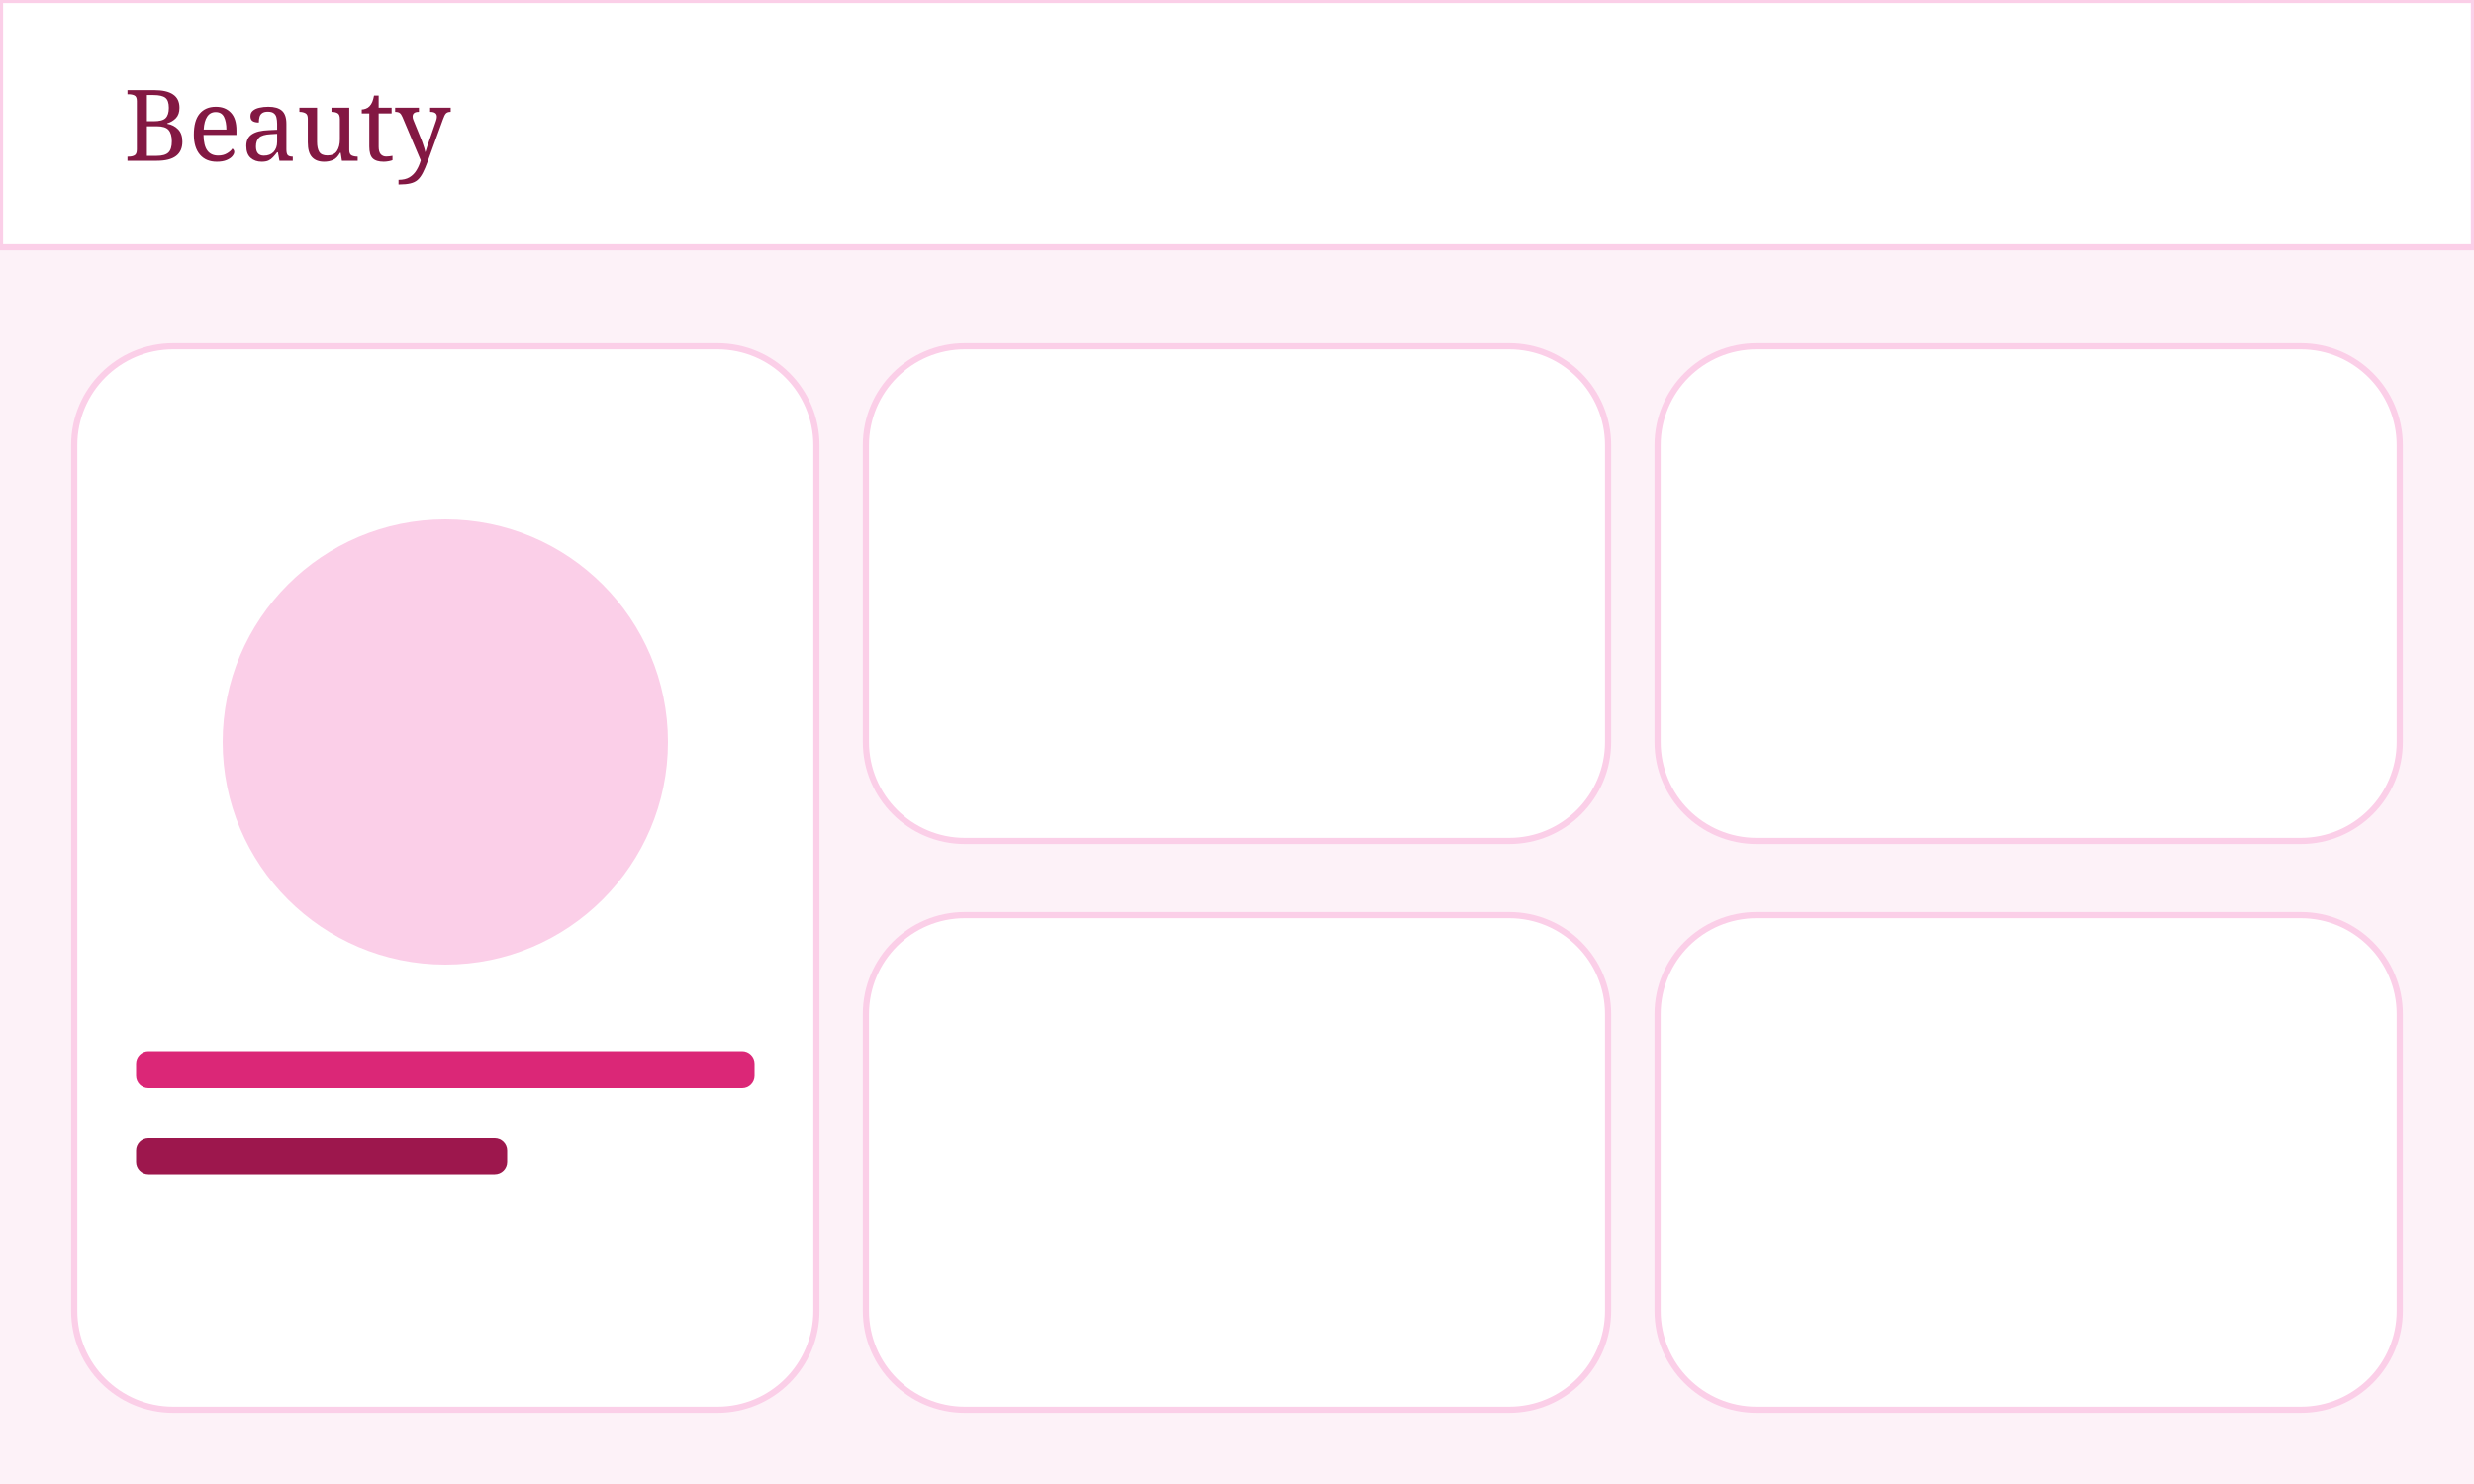
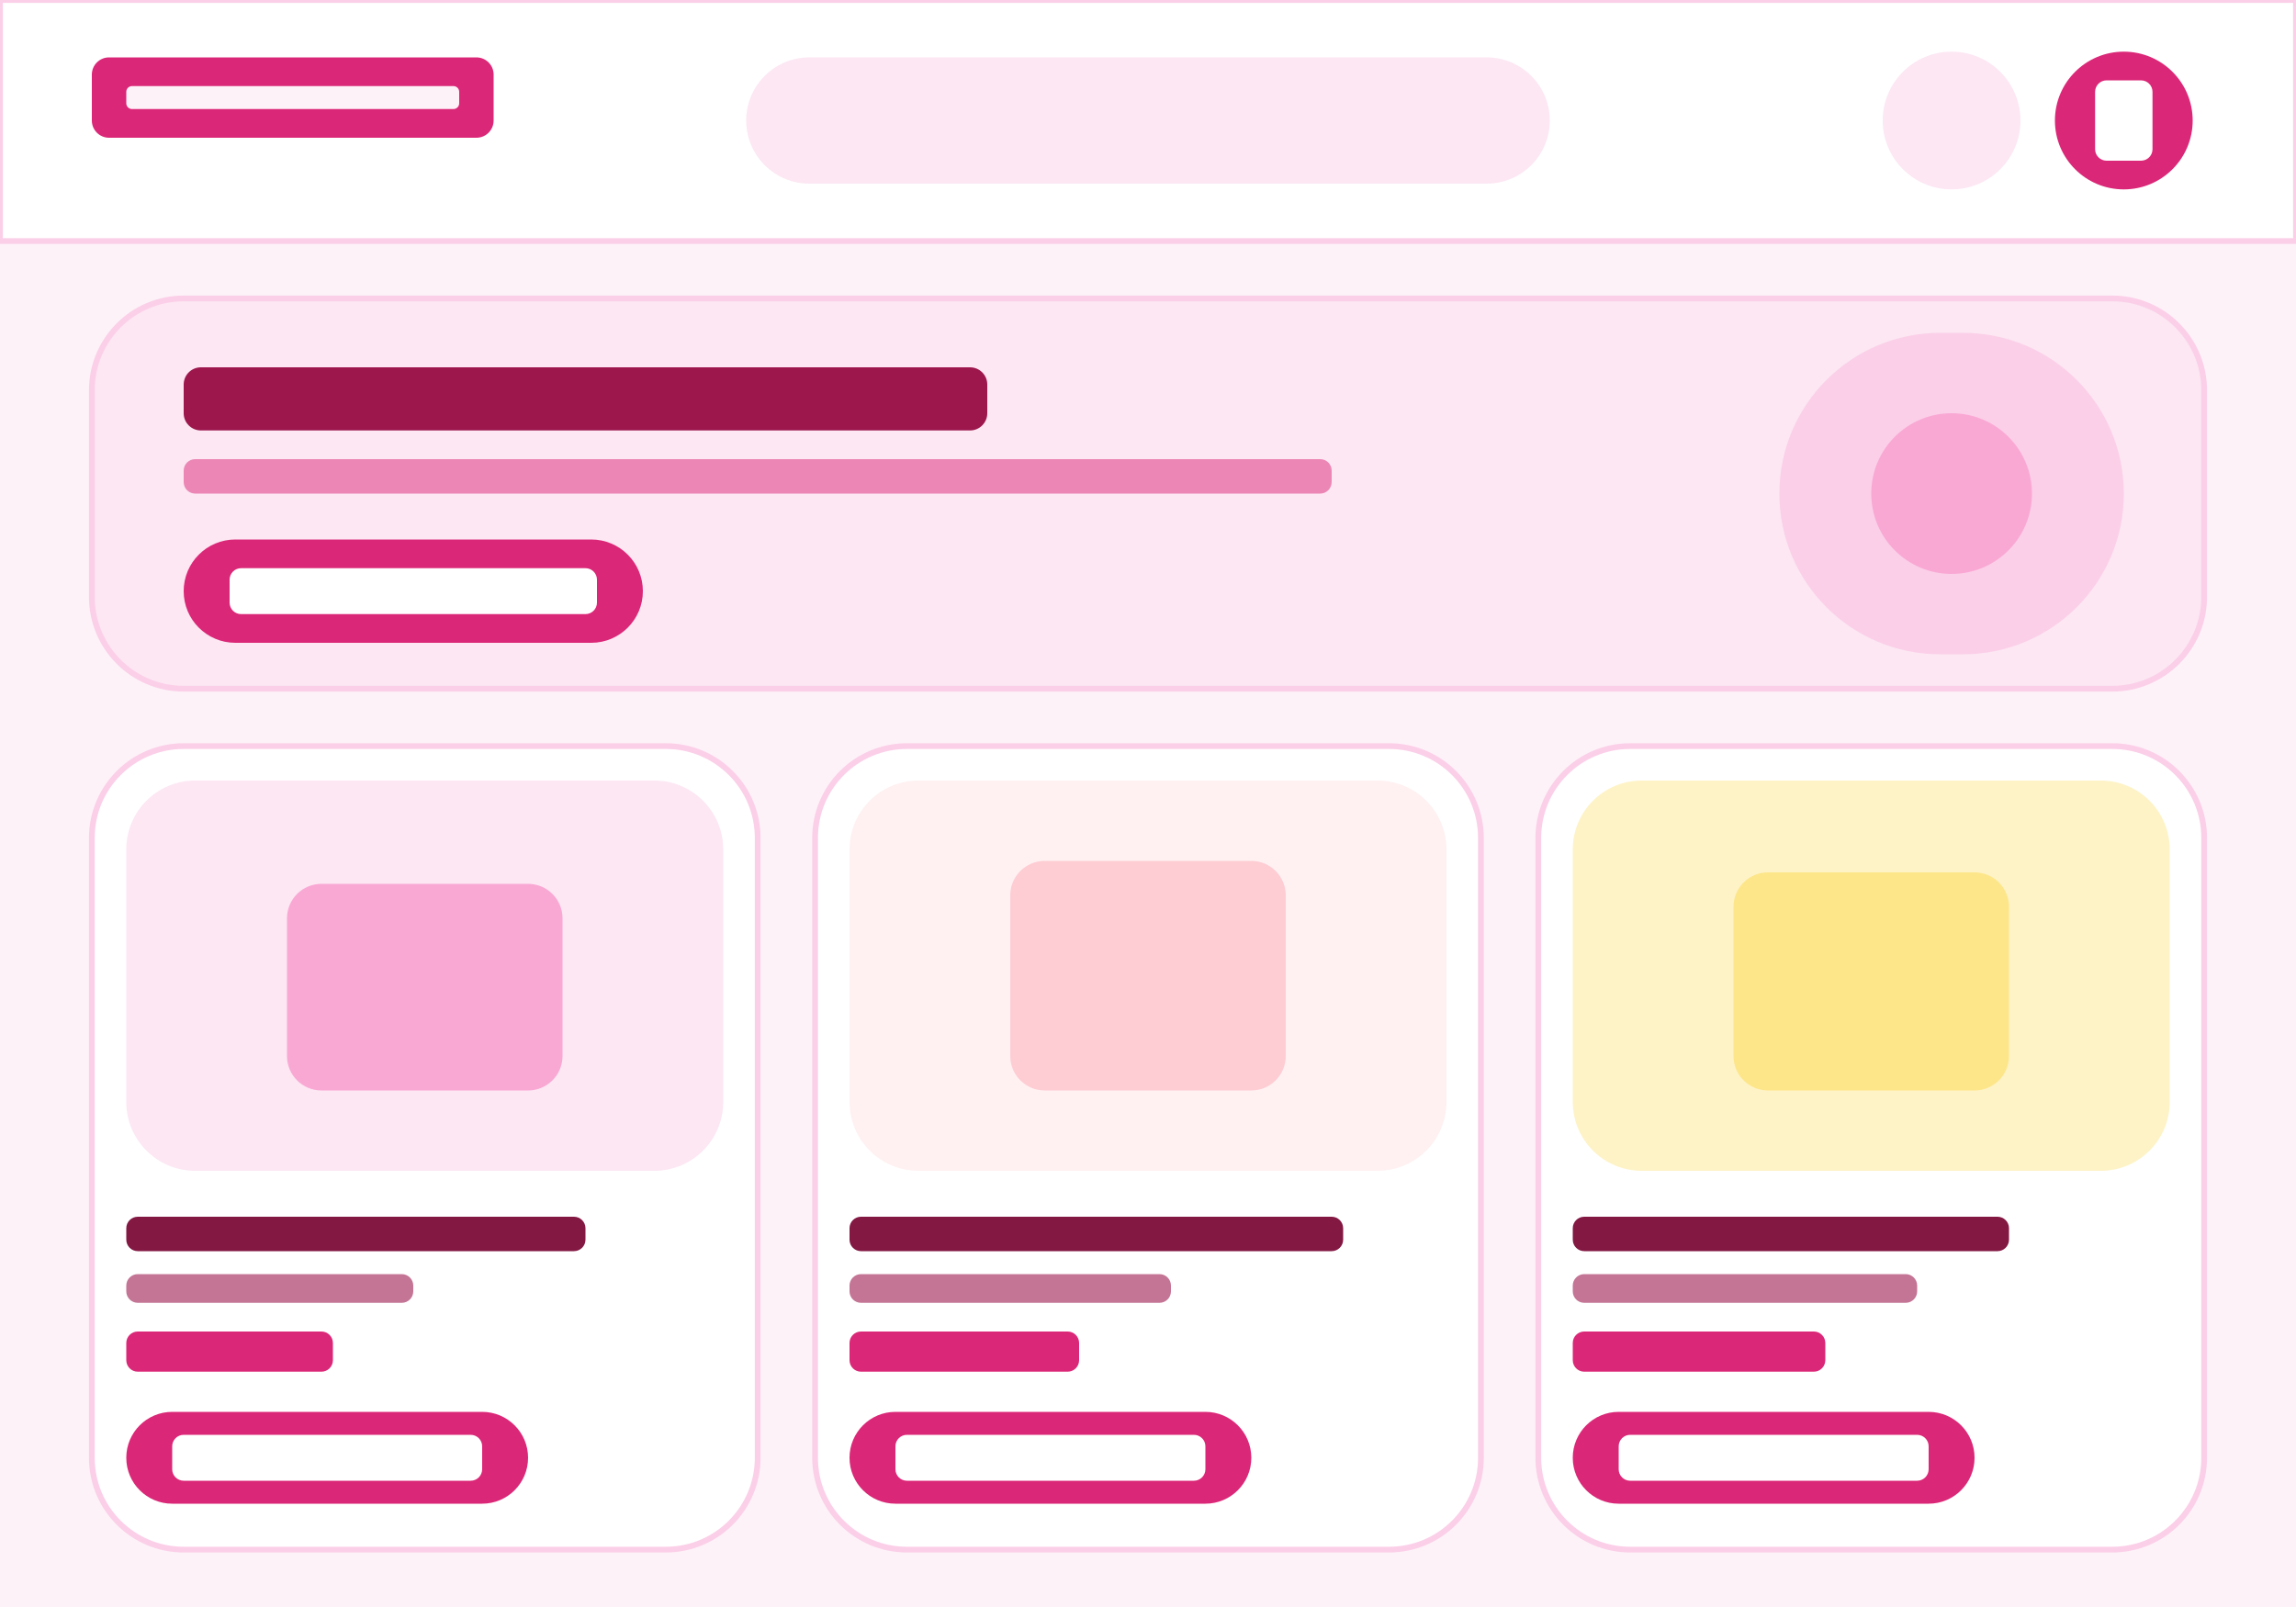
- <svg xmlns="http://www.w3.org/2000/svg" viewBox="0 0 400 240" width="400" height="240">
-   <rect width="400" height="240" fill="#fdf2f8" />
-   <rect x="0" y="0" width="400" height="40" fill="#ffffff" stroke="#fbcfe8" />
-   <text x="20" y="26" font-family="Georgia, serif" font-size="16" fill="#831843">Beauty</text>
-   <g fill="#ffffff" stroke="#fbcfe8">
-     <rect x="12" y="56" width="120" height="172" rx="16" />
-     <rect x="140" y="56" width="120" height="80" rx="16" />
-     <rect x="268" y="56" width="120" height="80" rx="16" />
-     <rect x="140" y="148" width="120" height="80" rx="16" />
-     <rect x="268" y="148" width="120" height="80" rx="16" />
+ <svg xmlns="http://www.w3.org/2000/svg" viewBox="0 0 400 280" width="400" height="280">
+   <rect width="400" height="280" fill="#fdf2f8" />
+   <rect width="400" height="42" fill="#ffffff" stroke="#fbcfe8" />
+   <rect x="16" y="10" width="70" height="14" rx="3" fill="#db2777" />
+   <rect x="22" y="15" width="58" height="4" rx="1" fill="#fdf2f8" />
+   <rect x="130" y="10" width="140" height="22" rx="11" fill="#fce7f3" />
+   <circle cx="340" cy="21" r="12" fill="#fce7f3" />
+   <circle cx="370" cy="21" r="12" fill="#db2777" />
+   <rect x="365" y="14" width="10" height="14" rx="2" fill="#fff" />
+   <rect x="16" y="52" width="368" height="68" rx="16" fill="#fce7f3" stroke="#fbcfe8" />
+   <rect x="32" y="64" width="140" height="11" rx="3" fill="#9d174d" />
+   <rect x="32" y="80" width="200" height="6" rx="2" fill="#db2777" opacity="0.5" />
+   <rect x="32" y="94" width="80" height="18" rx="9" fill="#db2777" />
+   <rect x="40" y="99" width="64" height="8" rx="2" fill="#fff" />
+   <rect x="310" y="58" width="60" height="56" rx="28" fill="#fbcfe8" />
+   <rect x="326" y="72" width="28" height="28" rx="14" fill="#f9a8d4" />
+   <g>
+     <rect x="16" y="130" width="116" height="140" rx="16" fill="#ffffff" stroke="#fbcfe8" />
+     <rect x="22" y="136" width="104" height="68" rx="12" fill="#fce7f3" />
+     <rect x="50" y="154" width="48" height="36" rx="6" fill="#f9a8d4" />
+     <rect x="22" y="212" width="80" height="6" rx="2" fill="#831843" />
+     <rect x="22" y="222" width="50" height="5" rx="2" fill="#9d174d" opacity="0.6" />
+     <rect x="22" y="232" width="36" height="7" rx="2" fill="#db2777" />
+     <rect x="22" y="246" width="70" height="16" rx="8" fill="#db2777" />
+     <rect x="30" y="250" width="54" height="8" rx="2" fill="#fff" />
  </g>
-   <circle cx="72" cy="120" r="36" fill="#fbcfe8" />
-   <rect x="22" y="170" width="100" height="6" rx="2" fill="#db2777" />
-   <rect x="22" y="184" width="60" height="6" rx="2" fill="#9d174d" />
+   <g>
+     <rect x="142" y="130" width="116" height="140" rx="16" fill="#ffffff" stroke="#fbcfe8" />
+     <rect x="148" y="136" width="104" height="68" rx="12" fill="#fff1f2" />
+     <rect x="176" y="150" width="48" height="40" rx="6" fill="#fecdd3" />
+     <rect x="148" y="212" width="86" height="6" rx="2" fill="#831843" />
+     <rect x="148" y="222" width="56" height="5" rx="2" fill="#9d174d" opacity="0.6" />
+     <rect x="148" y="232" width="40" height="7" rx="2" fill="#db2777" />
+     <rect x="148" y="246" width="70" height="16" rx="8" fill="#db2777" />
+     <rect x="156" y="250" width="54" height="8" rx="2" fill="#fff" />
+   </g>
+   <g>
+     <rect x="268" y="130" width="116" height="140" rx="16" fill="#ffffff" stroke="#fbcfe8" />
+     <rect x="274" y="136" width="104" height="68" rx="12" fill="#fef3c7" />
+     <rect x="302" y="152" width="48" height="38" rx="6" fill="#fde68a" />
+     <rect x="274" y="212" width="76" height="6" rx="2" fill="#831843" />
+     <rect x="274" y="222" width="60" height="5" rx="2" fill="#9d174d" opacity="0.6" />
+     <rect x="274" y="232" width="44" height="7" rx="2" fill="#db2777" />
+     <rect x="274" y="246" width="70" height="16" rx="8" fill="#db2777" />
+     <rect x="282" y="250" width="54" height="8" rx="2" fill="#fff" />
+   </g>
</svg>
